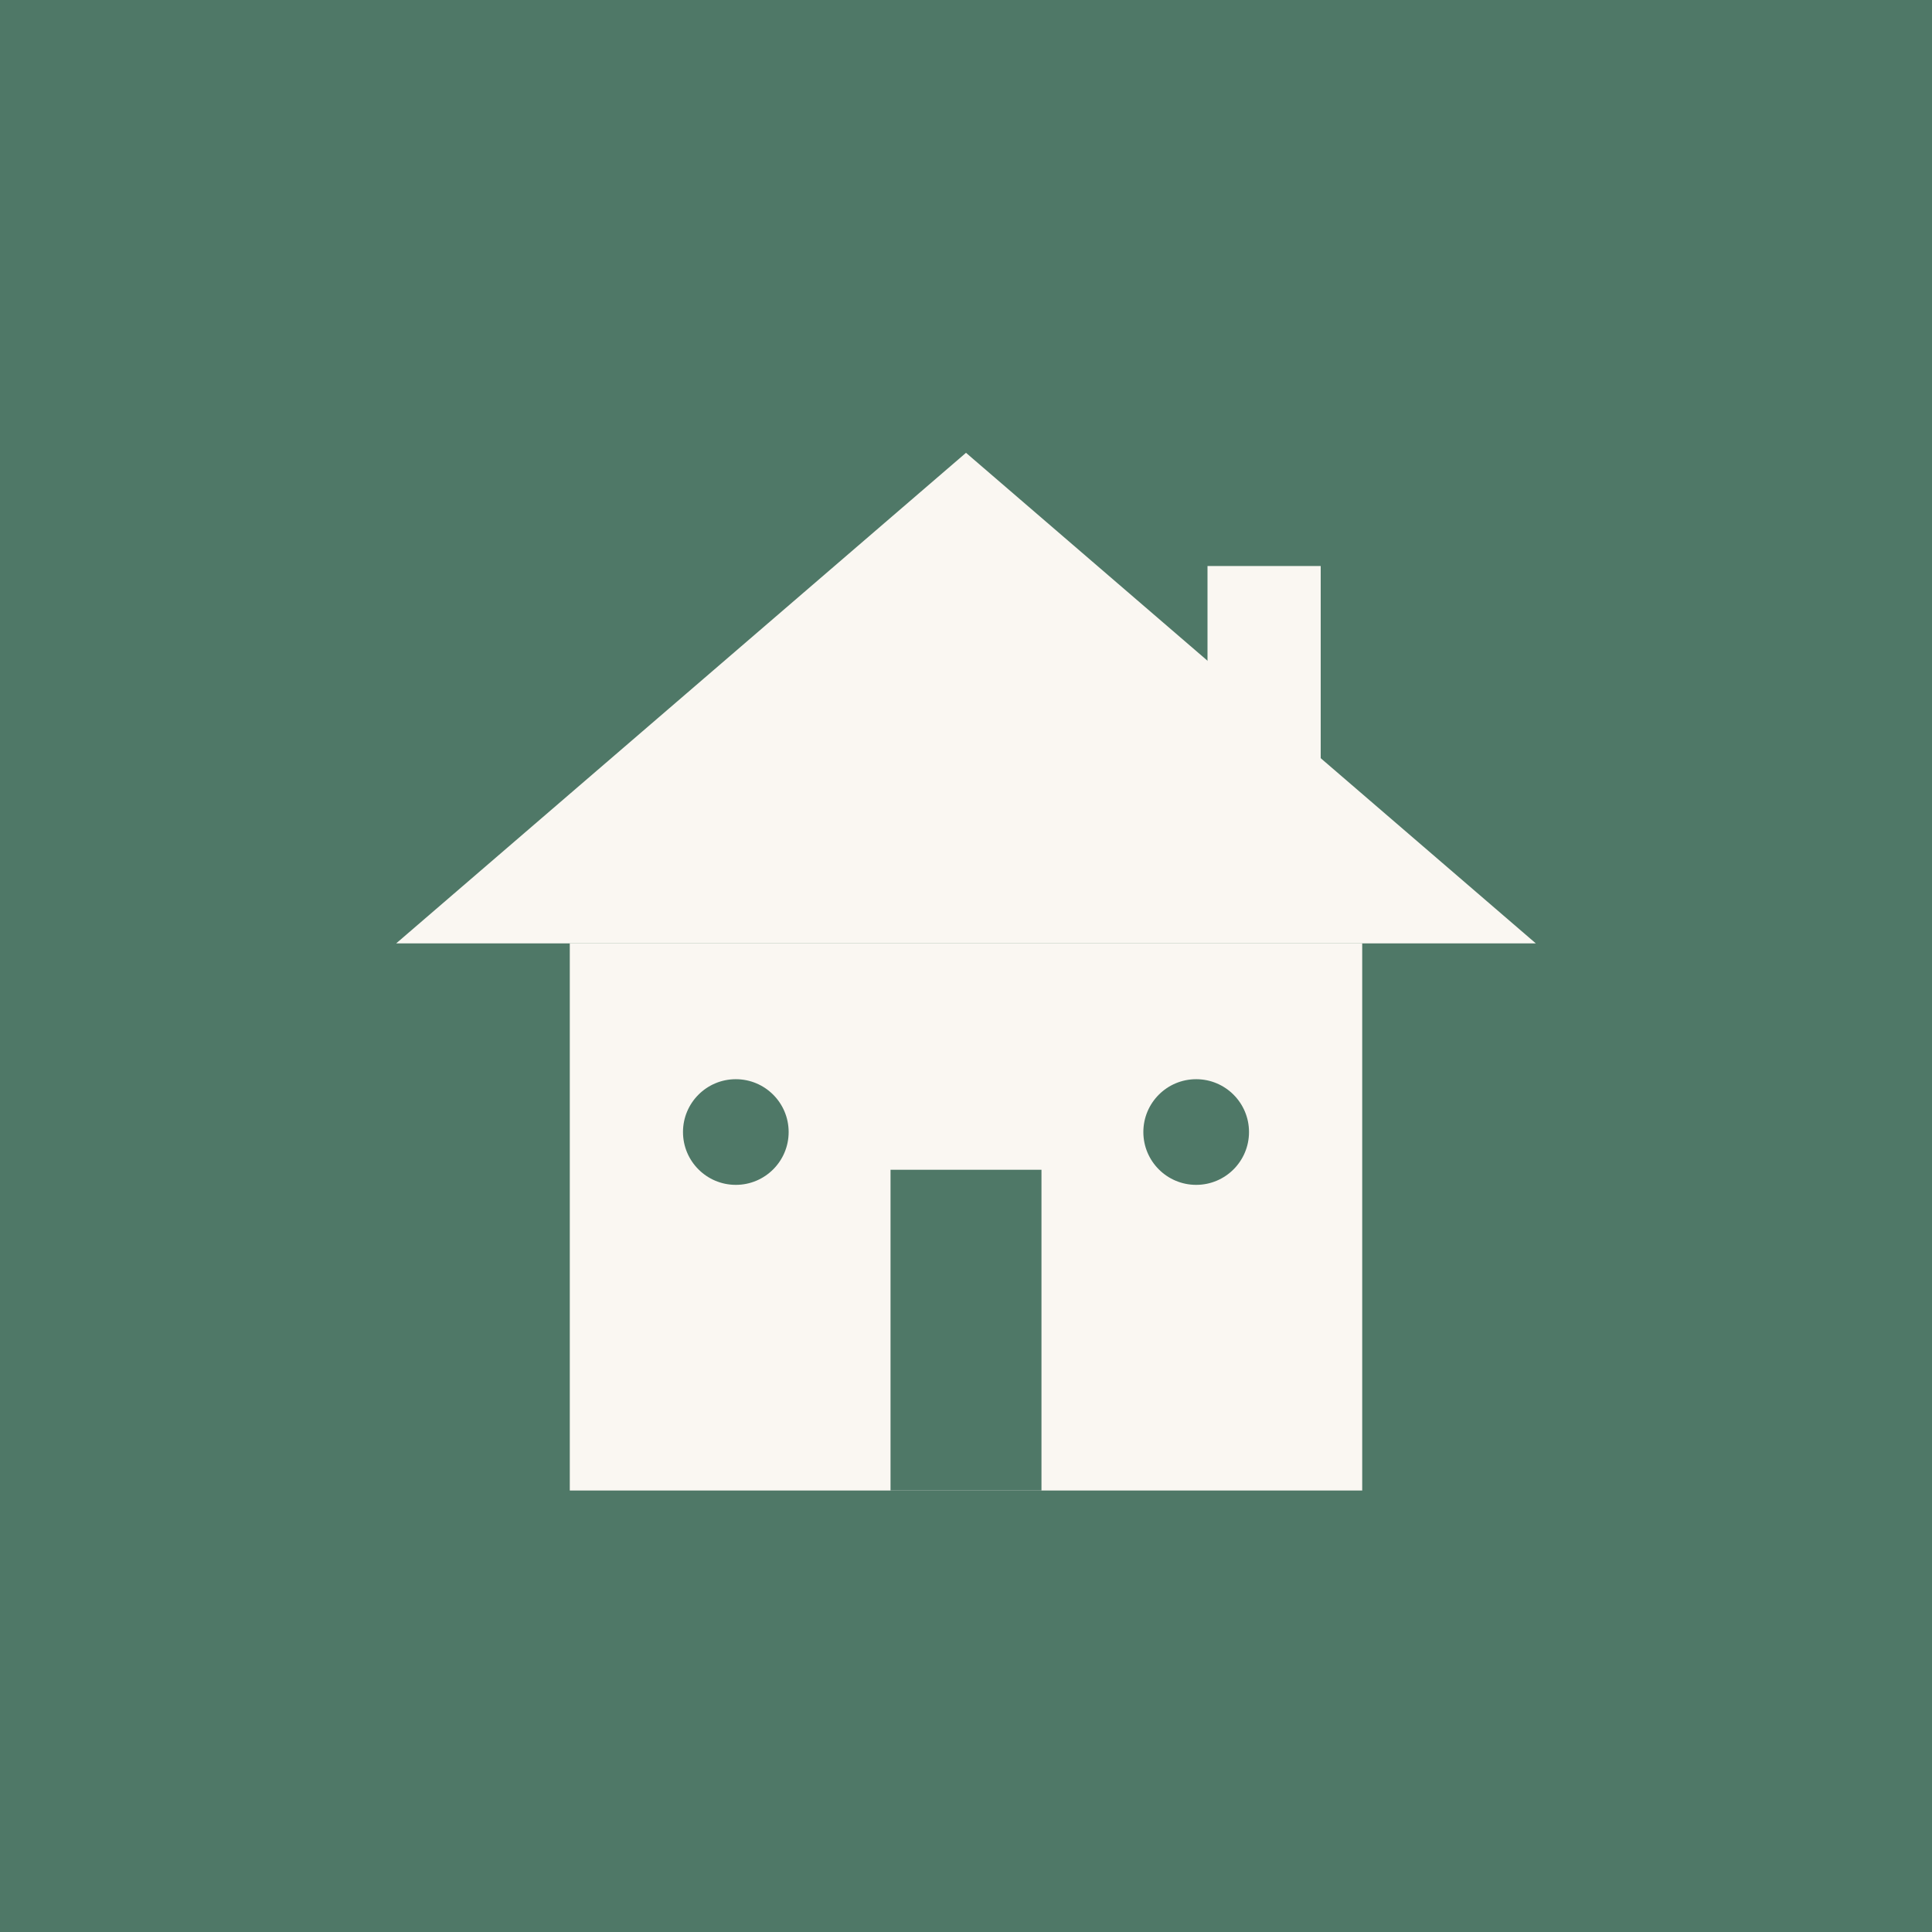
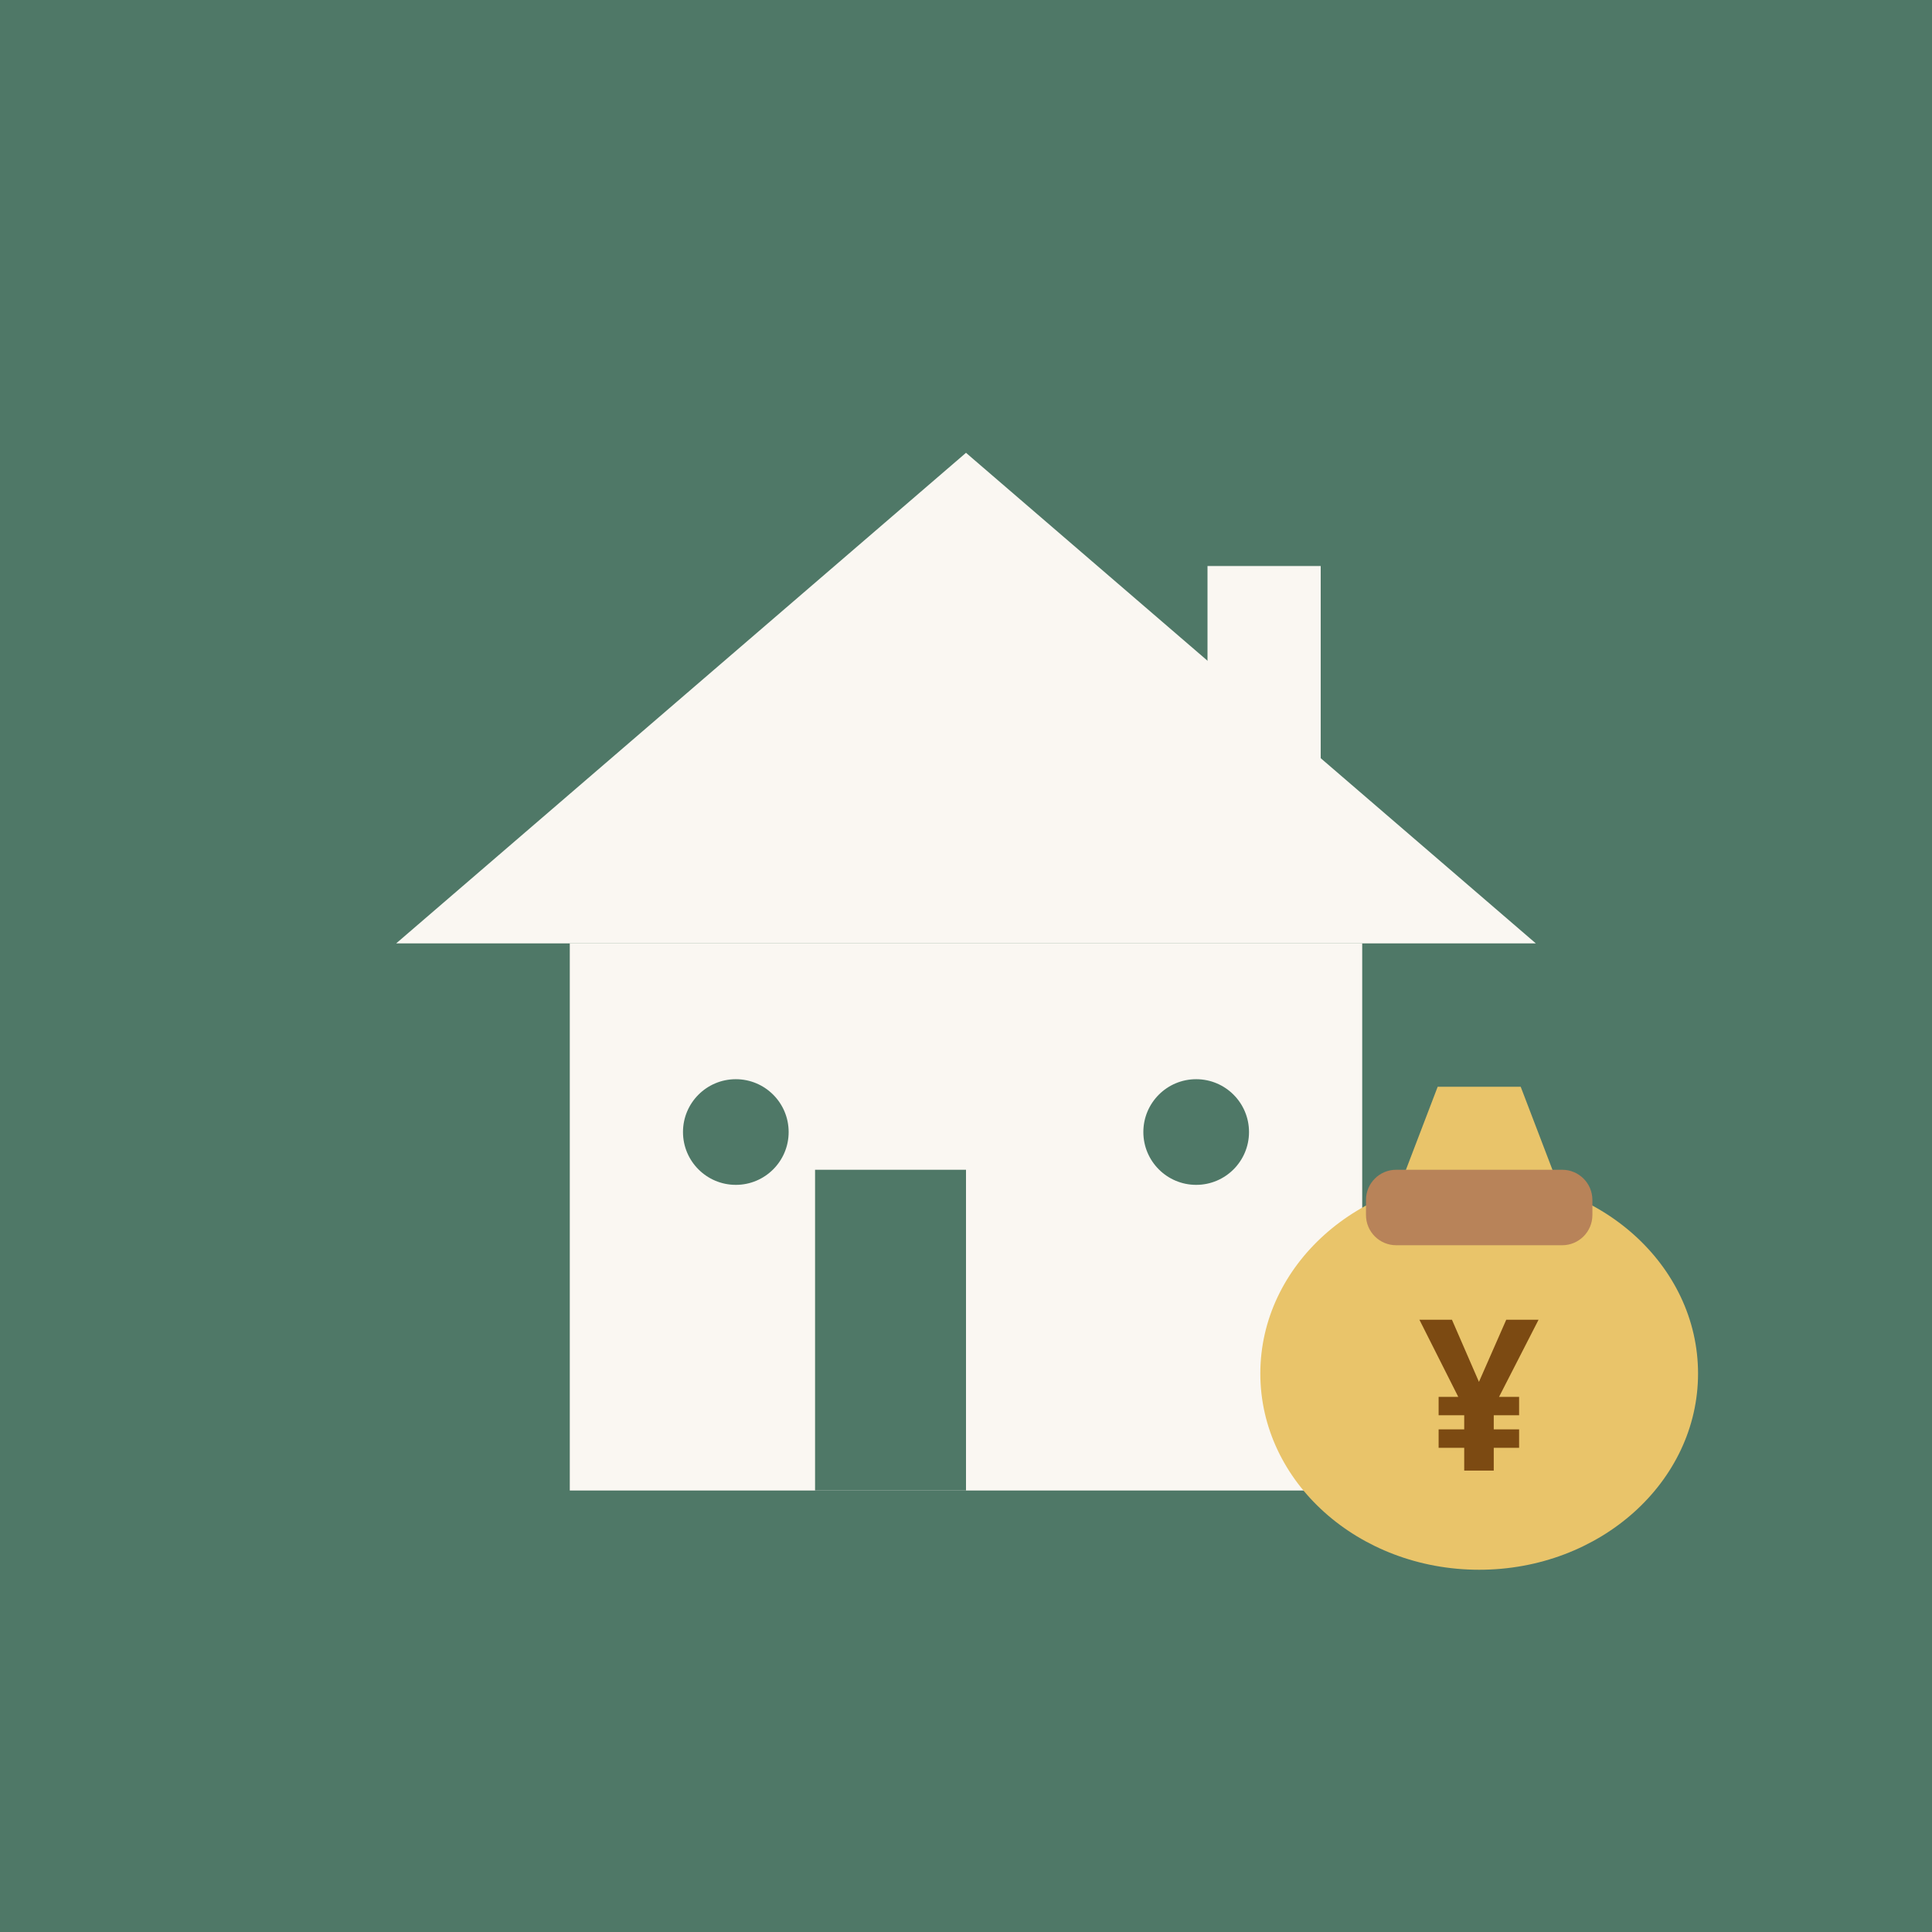
<svg xmlns="http://www.w3.org/2000/svg" viewBox="0 0 512 512">
  <rect width="512" height="512" fill="#4f7867" />
  <rect x="320" y="150" width="30" height="60" fill="#faf7f2" />
  <polygon points="256,120 105,250 407,250" fill="#faf7f2" />
  <rect x="151" y="250" width="210" height="145" fill="#faf7f2" />
  <circle cx="195" cy="300" r="14" fill="#4f7867" />
  <circle cx="317" cy="300" r="14" fill="#4f7867" />
-   <rect x="236" y="310" width="40" height="85" fill="#4f7867" />
+   <rect x="216" y="310" width="40" height="85" fill="#4f7867" />
+   <polygon points="368,322 416,322 403,288 381,288" fill="#e9c46a" />
+   <ellipse cx="392" cy="364" rx="58" ry="52" fill="#e9c46a" />
+   <rect x="362" y="310" width="60" height="20" rx="8" fill="#b88359" />
+   <text x="392" y="368" font-family="sans-serif" font-size="56" font-weight="bold" fill="#7c4a12" text-anchor="middle" dominant-baseline="central">¥</text>
</svg>
